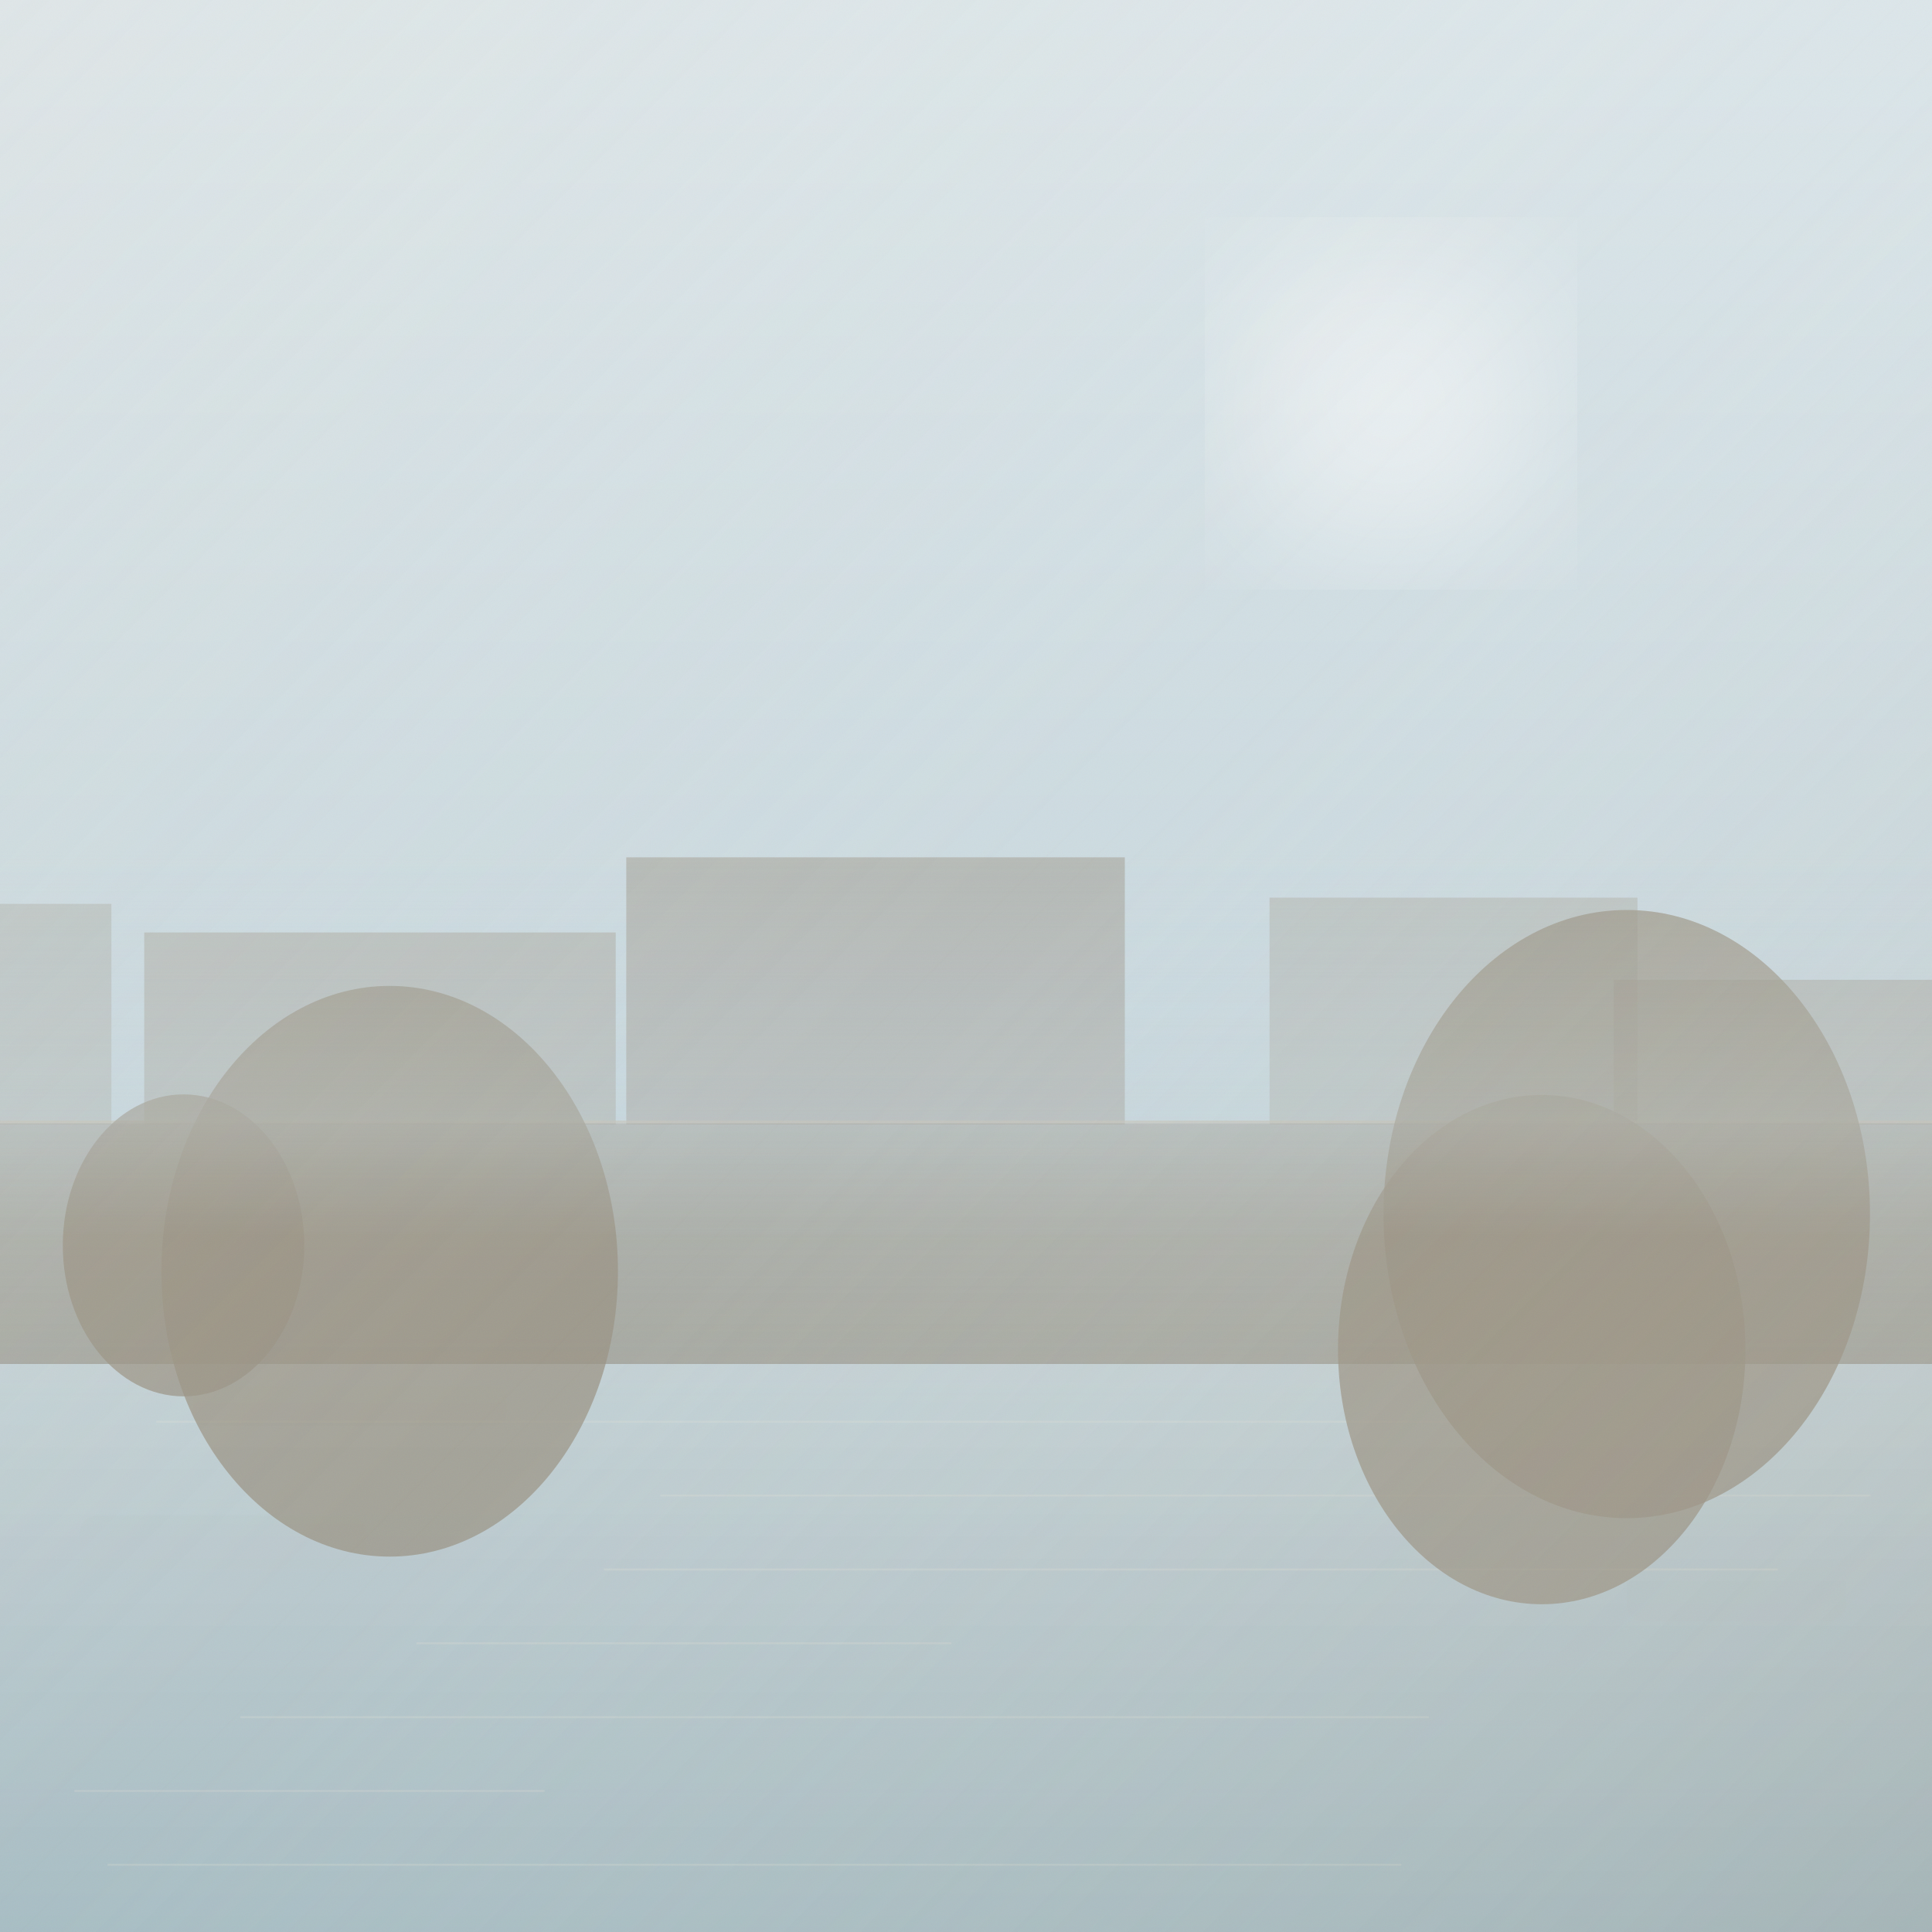
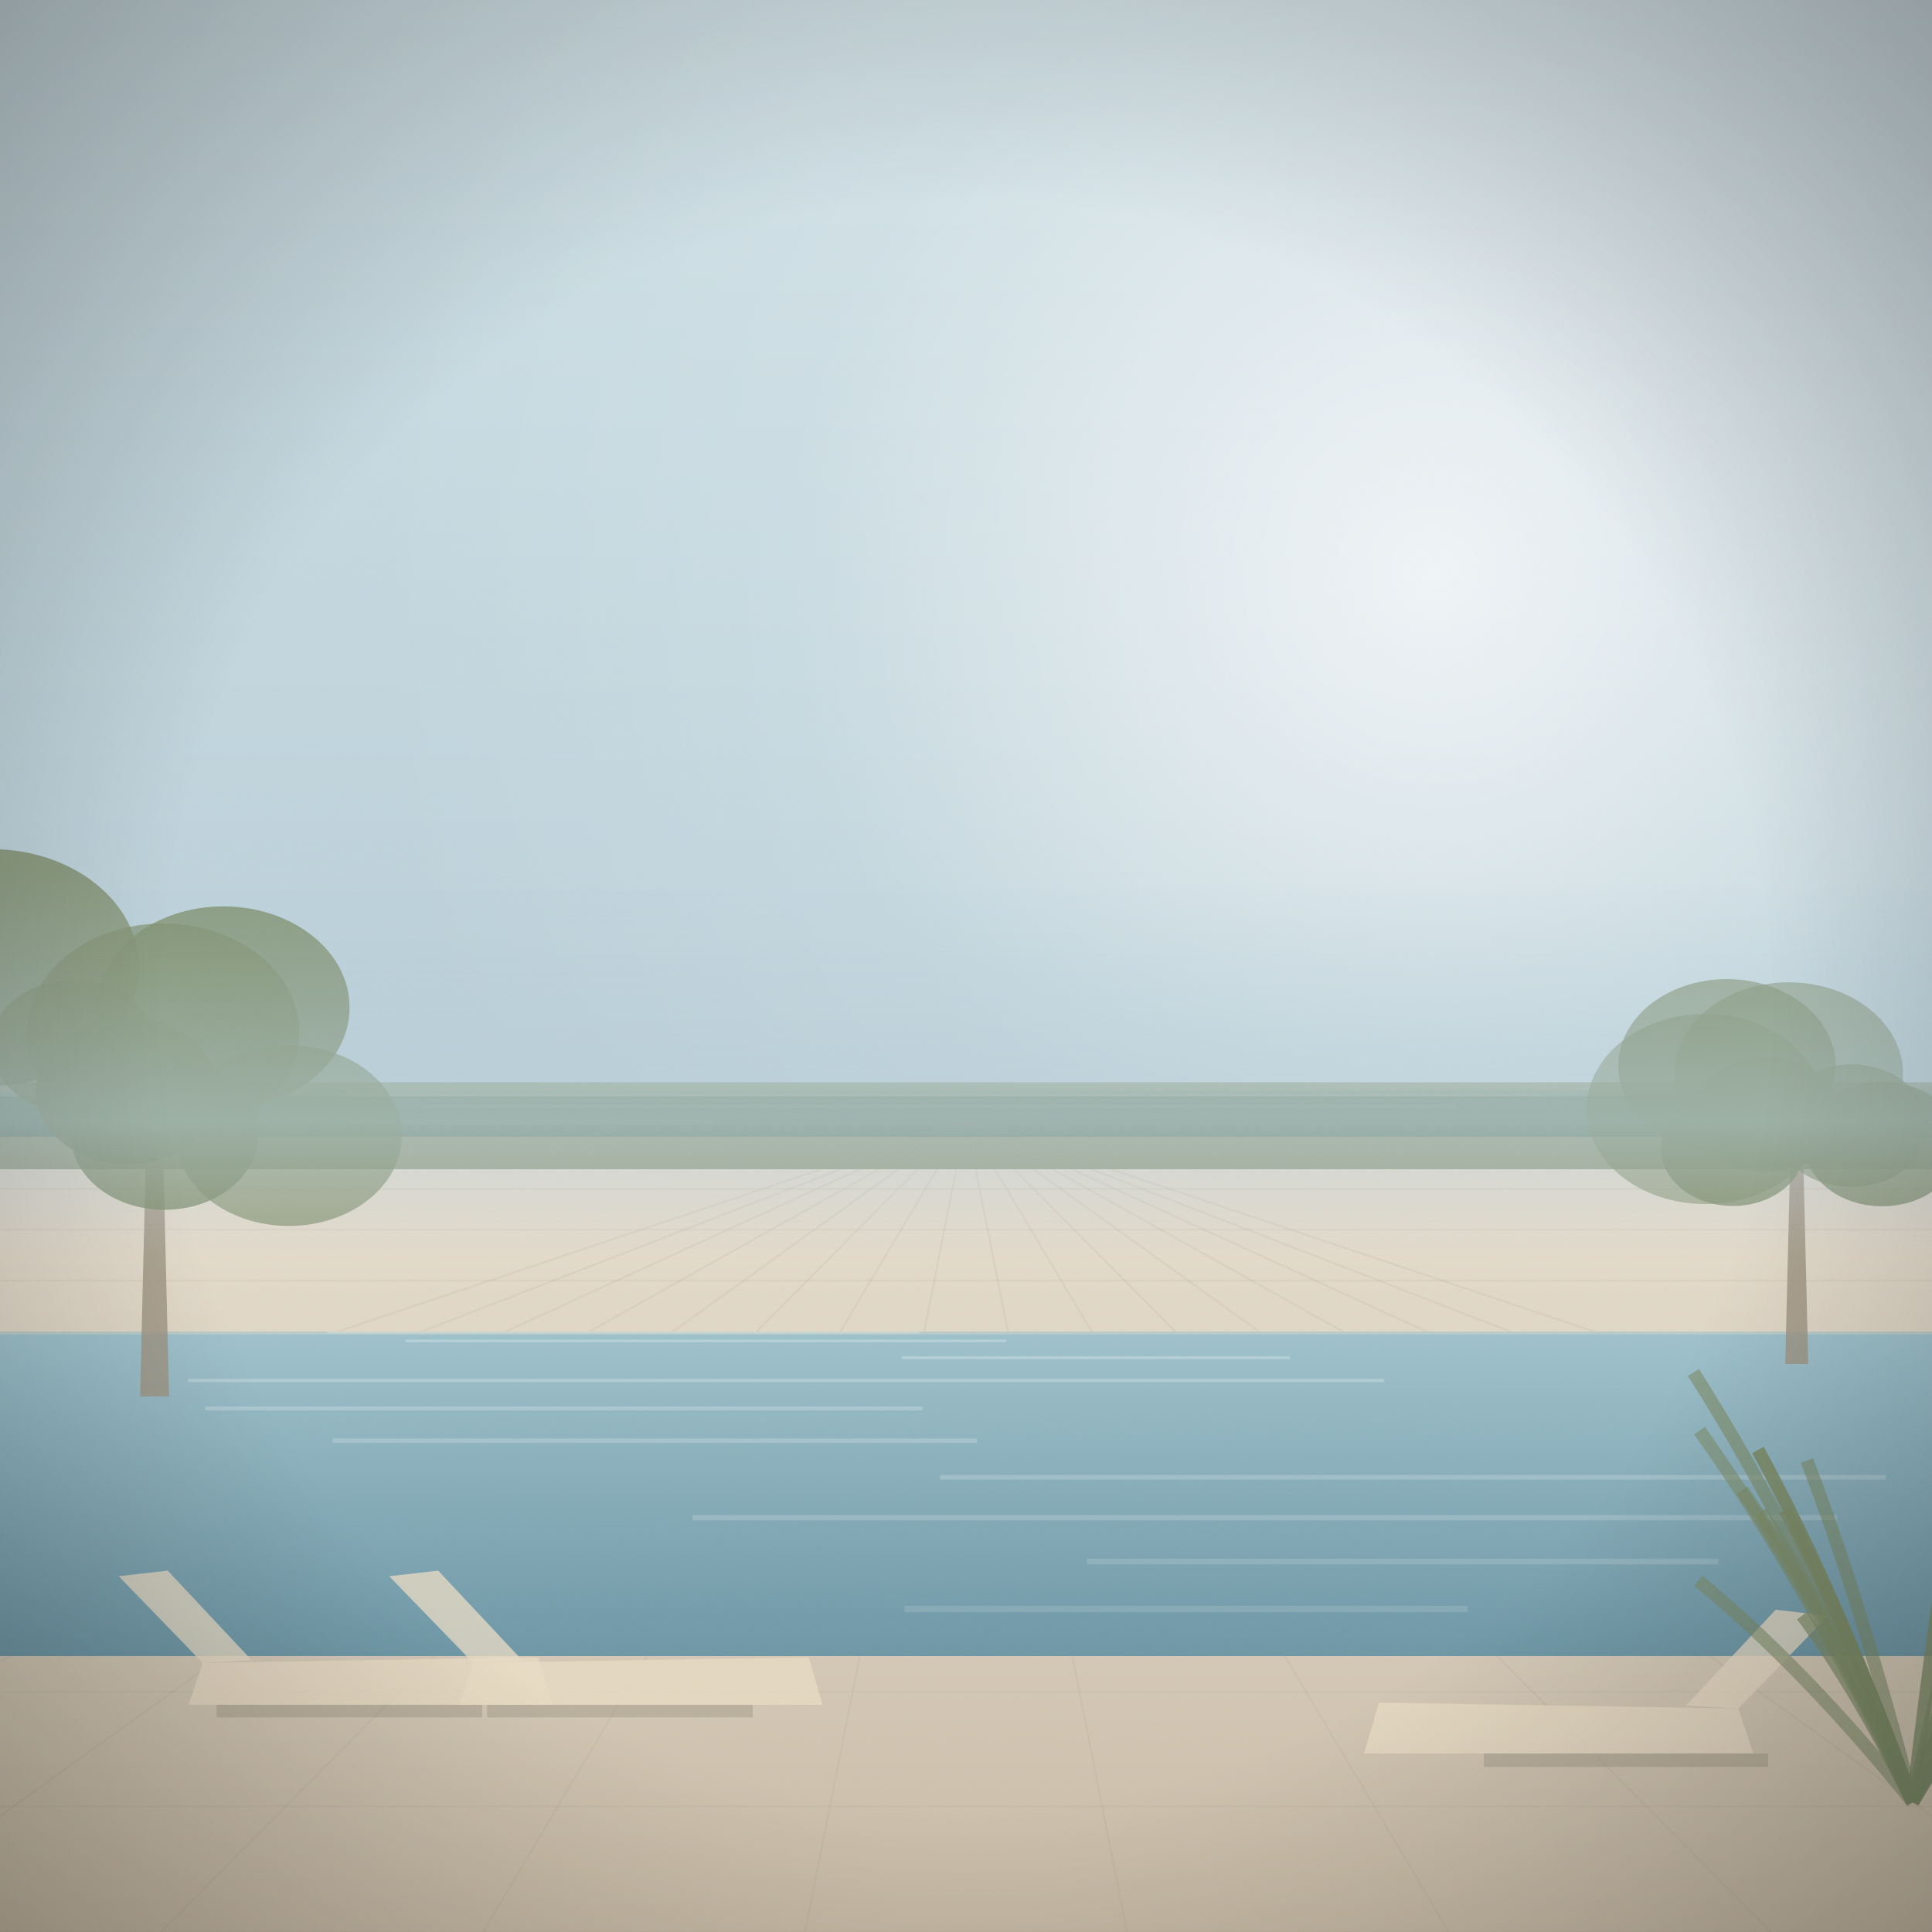
<svg xmlns="http://www.w3.org/2000/svg" viewBox="0 0 2000 2000" width="2000" height="2000" role="img">
  <defs>
    <linearGradient id="sky" x1="0" y1="0" x2="0" y2="1">
-       <stop offset="0%" stop-color="#DCE6EA" />
-       <stop offset="55%" stop-color="#C9D8DE" />
-       <stop offset="100%" stop-color="#A8BFC7" />
+       <stop offset="0%" stop-color="#CFE0E6" />
+       <stop offset="58%" stop-color="#B9CFD8" />
+       <stop offset="100%" stop-color="#93AEB9" />
    </linearGradient>
-     <linearGradient id="ground" x1="0" y1="0" x2="0" y2="1">
-       <stop offset="0%" stop-color="#9A9384" stop-opacity="0.5" />
-       <stop offset="100%" stop-color="#9A9384" stop-opacity="0.92" />
+     <linearGradient id="floor" x1="0" y1="0" x2="0" y2="1">
+       <stop offset="0%" stop-color="#E8E0D2" />
+       <stop offset="100%" stop-color="#C9BCA6" />
    </linearGradient>
    <linearGradient id="water" x1="0" y1="0" x2="0" y2="1">
-       <stop offset="0%" stop-color="#C9D8DE" stop-opacity="0.85" />
-       <stop offset="100%" stop-color="#A8BFC7" stop-opacity="0.95" />
+       <stop offset="0%" stop-color="#9FC2CC" />
+       <stop offset="100%" stop-color="#6E97A6" />
    </linearGradient>
+     <radialGradient id="glow" cx="0.74" cy="0.3" r="0.55">
+       <stop offset="0%" stop-color="#FFFFFF" stop-opacity="0.75" />
+       <stop offset="60%" stop-color="#FFFFFF" stop-opacity="0.12" />
+       <stop offset="100%" stop-color="#FFFFFF" stop-opacity="0" />
+     </radialGradient>
    <linearGradient id="haze" x1="0" y1="0" x2="0" y2="1">
-       <stop offset="0%" stop-color="#C9D8DE" stop-opacity="0" />
-       <stop offset="70%" stop-color="#C9D8DE" stop-opacity="0.3" />
-       <stop offset="100%" stop-color="#C9D8DE" stop-opacity="0" />
+       <stop offset="0%" stop-color="#B9CFD8" stop-opacity="0" />
+       <stop offset="65%" stop-color="#B9CFD8" stop-opacity="0.55" />
+       <stop offset="100%" stop-color="#B9CFD8" stop-opacity="0" />
    </linearGradient>
-     <linearGradient id="sweep" x1="0" y1="0" x2="1" y2="1">
-       <stop offset="0%" stop-color="#EDE6D8" stop-opacity="0.14" />
-       <stop offset="50%" stop-color="#EDE6D8" stop-opacity="0" />
-       <stop offset="100%" stop-color="#9A9384" stop-opacity="0.2" />
-     </linearGradient>
-     <filter id="soft">
-       <feGaussianBlur stdDeviation="90.0" />
-     </filter>
+     <radialGradient id="vignette" cx="0.5" cy="0.52" r="0.75">
+       <stop offset="55%" stop-color="#000000" stop-opacity="0" />
+       <stop offset="100%" stop-color="#000000" stop-opacity="0.34" />
+     </radialGradient>
    <filter id="grain">
      <feTurbulence type="fractalNoise" baseFrequency="0.9" numOctaves="3" />
    </filter>
  </defs>
  <rect width="2000" height="2000" fill="url(#sky)" />
-   <circle cx="1440" cy="417.6" r="160" fill="#FFFFFF" opacity="0.55" filter="url(#soft)" />
-   <rect x="-100.0" y="935.7" width="215.3" height="228.3" fill="#9A9384" opacity="0.30" />
-   <rect x="149.3" y="965.3" width="488.1" height="198.7" fill="#9A9384" opacity="0.38" />
-   <rect x="648.3" y="887.5" width="516.1" height="276.5" fill="#9A9384" opacity="0.46" />
-   <rect x="1314.2" y="929.2" width="380.9" height="234.8" fill="#9A9384" opacity="0.30" />
-   <rect x="1670.5" y="1014.3" width="438.3" height="149.7" fill="#9A9384" opacity="0.38" />
-   <rect x="0" y="1160" width="2000" height="840" fill="url(#ground)" />
-   <rect x="0" y="1160.0" width="2000" height="3" fill="#EDE6D8" opacity="0.35" />
-   <rect x="82.9" y="1569.1" width="296.1" height="54.9" rx="16.5" fill="#9A9384" opacity="0.55" />
-   <rect x="1684.1" y="1621.9" width="226.9" height="56.3" rx="16.9" fill="#9A9384" opacity="0.55" />
-   <rect x="199.7" y="1435.1" width="324.8" height="40.4" rx="12.1" fill="#9A9384" opacity="0.55" />
-   <rect x="0" y="1412" width="2000" height="588" fill="url(#water)" />
-   <rect x="161.9" y="1470.8" width="1383.2" height="2" fill="#EDE6D8" opacity="0.2" />
-   <rect x="683.4" y="1547.2" width="1253.1" height="2" fill="#EDE6D8" opacity="0.2" />
-   <rect x="625.1" y="1623.7" width="1215.3" height="2" fill="#EDE6D8" opacity="0.2" />
-   <rect x="431.1" y="1700.1" width="553.8" height="2" fill="#EDE6D8" opacity="0.2" />
-   <rect x="248.8" y="1776.6" width="1230.3" height="2" fill="#EDE6D8" opacity="0.2" />
-   <rect x="77.0" y="1853.0" width="486.8" height="2" fill="#EDE6D8" opacity="0.2" />
-   <rect x="111.3" y="1929.4" width="1339.4" height="2" fill="#EDE6D8" opacity="0.2" />
-   <ellipse cx="403.4" cy="1316.0" rx="236.3" ry="295.4" fill="#9A9384" opacity="0.72" />
-   <ellipse cx="1684.0" cy="1256.8" rx="251.8" ry="314.8" fill="#9A9384" opacity="0.72" />
-   <ellipse cx="190.0" cy="1289.2" rx="125.0" ry="156.3" fill="#9A9384" opacity="0.72" />
-   <ellipse cx="1596.0" cy="1397.1" rx="210.9" ry="263.6" fill="#9A9384" opacity="0.72" />
-   <rect x="0" y="880" width="2000" height="400" fill="url(#haze)" />
-   <rect x="0" y="0" width="2000" height="2000" fill="url(#sweep)" />
-   <rect x="0" y="0" width="2000" height="2000" filter="url(#grain)" opacity="0.05" />
+   <rect width="2000" height="2000" fill="url(#glow)" />
+   <rect x="0" y="1160.0" width="2000" height="840.0" fill="url(#floor)" />
+   <g>
+     <rect x="0" y="1126.4" width="2000" height="50.4" fill="url(#water)" />
+     <rect x="1157.4" y="1126.4" width="612.0" height="2.0" fill="#FFFFFF" opacity="0.280" />
+     <rect x="345.5" y="1131.9" width="1252.6" height="3.3" fill="#FFFFFF" opacity="0.240" />
+     <rect x="438.0" y="1143.0" width="1069.2" height="4.5" fill="#FFFFFF" opacity="0.200" />
+     <rect x="362.3" y="1158.2" width="376.2" height="5.8" fill="#FFFFFF" opacity="0.160" />
+     <rect x="0" y="1126.4" width="2000" height="3" fill="#E9DCC4" opacity="0.35" />
+   </g>
+   <g>
+     <rect x="-20" y="1120.4" width="2040" height="90.0" rx="10.8" fill="#7C8B66" opacity="0.7" />
+     <rect x="-20" y="1120.4" width="2040" height="14.4" fill="#FFFFFF" opacity="0.14" />
+   </g>
+   <line x1="-1500.0" y1="2000.0" x2="1000.0" y2="1160.0" stroke="#9D9382" stroke-width="2" opacity="0.12" />
+   <line x1="-1166.7" y1="2000.0" x2="1000.0" y2="1160.0" stroke="#9D9382" stroke-width="2" opacity="0.12" />
+   <line x1="-833.3" y1="2000.0" x2="1000.0" y2="1160.0" stroke="#9D9382" stroke-width="2" opacity="0.12" />
+   <line x1="-500.0" y1="2000.0" x2="1000.0" y2="1160.0" stroke="#9D9382" stroke-width="2" opacity="0.12" />
+   <line x1="-166.7" y1="2000.0" x2="1000.0" y2="1160.0" stroke="#9D9382" stroke-width="2" opacity="0.12" />
+   <line x1="166.7" y1="2000.0" x2="1000.0" y2="1160.0" stroke="#9D9382" stroke-width="2" opacity="0.12" />
+   <line x1="500.0" y1="2000.0" x2="1000.0" y2="1160.0" stroke="#9D9382" stroke-width="2" opacity="0.12" />
+   <line x1="833.3" y1="2000.0" x2="1000.0" y2="1160.0" stroke="#9D9382" stroke-width="2" opacity="0.12" />
+   <line x1="1166.7" y1="2000.0" x2="1000.0" y2="1160.0" stroke="#9D9382" stroke-width="2" opacity="0.12" />
+   <line x1="1500.0" y1="2000.0" x2="1000.0" y2="1160.0" stroke="#9D9382" stroke-width="2" opacity="0.12" />
+   <line x1="1833.3" y1="2000.0" x2="1000.0" y2="1160.0" stroke="#9D9382" stroke-width="2" opacity="0.12" />
+   <line x1="2166.7" y1="2000.0" x2="1000.0" y2="1160.0" stroke="#9D9382" stroke-width="2" opacity="0.12" />
+   <line x1="2500.0" y1="2000.0" x2="1000.0" y2="1160.0" stroke="#9D9382" stroke-width="2" opacity="0.12" />
+   <line x1="2833.3" y1="2000.0" x2="1000.0" y2="1160.0" stroke="#9D9382" stroke-width="2" opacity="0.12" />
+   <line x1="3166.7" y1="2000.0" x2="1000.0" y2="1160.0" stroke="#9D9382" stroke-width="2" opacity="0.12" />
+   <line x1="3500.0" y1="2000.0" x2="1000.0" y2="1160.0" stroke="#9D9382" stroke-width="2" opacity="0.12" />
+   <line x1="0" y1="1163.8" x2="2000" y2="1163.8" stroke="#9D9382" stroke-width="2" opacity="0.102" />
+   <line x1="0" y1="1176.5" x2="2000" y2="1176.5" stroke="#9D9382" stroke-width="2" opacity="0.102" />
+   <line x1="0" y1="1198.6" x2="2000" y2="1198.6" stroke="#9D9382" stroke-width="2" opacity="0.102" />
+   <line x1="0" y1="1230.7" x2="2000" y2="1230.7" stroke="#9D9382" stroke-width="2" opacity="0.102" />
+   <line x1="0" y1="1272.9" x2="2000" y2="1272.9" stroke="#9D9382" stroke-width="2" opacity="0.102" />
+   <line x1="0" y1="1325.6" x2="2000" y2="1325.6" stroke="#9D9382" stroke-width="2" opacity="0.102" />
+   <line x1="0" y1="1388.9" x2="2000" y2="1388.9" stroke="#9D9382" stroke-width="2" opacity="0.102" />
+   <line x1="0" y1="1463.0" x2="2000" y2="1463.0" stroke="#9D9382" stroke-width="2" opacity="0.102" />
+   <line x1="0" y1="1548.1" x2="2000" y2="1548.1" stroke="#9D9382" stroke-width="2" opacity="0.102" />
+   <line x1="0" y1="1644.2" x2="2000" y2="1644.2" stroke="#9D9382" stroke-width="2" opacity="0.102" />
+   <line x1="0" y1="1751.5" x2="2000" y2="1751.5" stroke="#9D9382" stroke-width="2" opacity="0.102" />
+   <line x1="0" y1="1870.0" x2="2000" y2="1870.0" stroke="#9D9382" stroke-width="2" opacity="0.102" />
+   <line x1="0" y1="2000.0" x2="2000" y2="2000.0" stroke="#9D9382" stroke-width="2" opacity="0.102" />
+   <g>
+     <rect x="0" y="1378.4" width="2000" height="336.0" fill="url(#water)" />
+     <rect x="338.8" y="1378.4" width="612.7" height="2.0" fill="#FFFFFF" opacity="0.280" />
+     <rect x="419.6" y="1386.8" width="622.0" height="2.5" fill="#FFFFFF" opacity="0.264" />
+     <rect x="933.4" y="1404.0" width="402.1" height="3.0" fill="#FFFFFF" opacity="0.248" />
+     <rect x="194.6" y="1427.3" width="1238.3" height="3.5" fill="#FFFFFF" opacity="0.232" />
+     <rect x="212.1" y="1456.0" width="742.5" height="4.0" fill="#FFFFFF" opacity="0.216" />
+     <rect x="344.5" y="1489.2" width="666.9" height="4.5" fill="#FFFFFF" opacity="0.200" />
+     <rect x="973.3" y="1526.8" width="978.9" height="5.0" fill="#FFFFFF" opacity="0.184" />
+     <rect x="716.8" y="1568.3" width="1184.8" height="5.5" fill="#FFFFFF" opacity="0.168" />
+     <rect x="1125.3" y="1613.5" width="653.4" height="6.0" fill="#FFFFFF" opacity="0.152" />
+     <rect x="936.2" y="1662.3" width="583.1" height="6.5" fill="#FFFFFF" opacity="0.136" />
+     <rect x="0" y="1378.4" width="2000" height="3" fill="#E9DCC4" opacity="0.35" />
+   </g>
+   <g>
+     <path d="M 145.0 1445.6 L 175.0 1445.6 L 168.6 1180.3 L 151.4 1180.3 Z" fill="#9D9382" opacity="0.8" />
+     <ellipse cx="75.9" cy="1082.9" rx="85.6" ry="68.5" fill="#7C8B66" opacity="0.69" />
+     <ellipse cx="231.2" cy="1042.9" rx="130.7" ry="104.6" fill="#7C8B66" opacity="0.79" />
+     <ellipse cx="131.7" cy="1129.6" rx="94.7" ry="75.8" fill="#7C8B66" opacity="0.87" />
+     <ellipse cx="169.0" cy="1068.7" rx="140.9" ry="112.7" fill="#7C8B66" opacity="0.70" />
+     <ellipse cx="299.0" cy="1175.6" rx="116.9" ry="93.5" fill="#7C8B66" opacity="0.66" />
+     <ellipse cx="-9.1" cy="1001.5" rx="153.1" ry="122.5" fill="#7C8B66" opacity="0.77" />
+     <ellipse cx="170.3" cy="1174.8" rx="97.0" ry="77.6" fill="#7C8B66" opacity="0.78" />
+   </g>
+   <g>
+     <path d="M 1848.1 1412.0 L 1871.9 1412.0 L 1866.8 1201.1 L 1853.2 1201.1 Z" fill="#9D9382" opacity="0.8" />
+     <ellipse cx="1793.8" cy="1188.8" rx="74.5" ry="59.6" fill="#7C8B66" opacity="0.77" />
+     <ellipse cx="1916.3" cy="1165.3" rx="79.3" ry="63.4" fill="#7C8B66" opacity="0.62" />
+     <ellipse cx="1851.7" cy="1111.5" rx="118.3" ry="94.6" fill="#7C8B66" opacity="0.56" />
+     <ellipse cx="1829.4" cy="1153.7" rx="74.5" ry="59.6" fill="#7C8B66" opacity="0.63" />
+     <ellipse cx="1948.4" cy="1184.3" rx="80.5" ry="64.4" fill="#7C8B66" opacity="0.78" />
+     <ellipse cx="1765.4" cy="1148.0" rx="123.0" ry="98.4" fill="#7C8B66" opacity="0.57" />
+     <ellipse cx="1787.7" cy="1103.7" rx="112.6" ry="90.1" fill="#7C8B66" opacity="0.64" />
+   </g>
+   <g opacity="0.9">
+     <path d="M 195.3 1764.8 L 571.6 1764.8 L 557.1 1715.6 L 209.8 1721.4 Z" fill="#E9DCC4" opacity="0.85" />
+     <path d="M 209.8 1721.4 L 122.9 1631.7 L 173.6 1625.9 L 260.4 1718.5 Z" fill="#E9DCC4" opacity="0.85" />
+     <rect x="224.2 " y="1764.8" width="275.0" height="13.0" fill="#9D9382" opacity="0.5" />
+   </g>
+   <g opacity="0.9">
+     <path d="M 475.3 1764.8 L 851.6 1764.8 L 837.1 1715.6 L 489.8 1721.4 Z" fill="#E9DCC4" opacity="0.85" />
+     <path d="M 489.8 1721.4 L 402.9 1631.7 L 453.6 1625.9 L 540.4 1718.5 Z" fill="#E9DCC4" opacity="0.85" />
+     <rect x="504.2 " y="1764.8" width="275.0" height="13.0" fill="#9D9382" opacity="0.5" />
+   </g>
+   <g opacity="0.9">
+     <path d="M 1815.0 1815.2 L 1412.0 1815.2 L 1427.5 1762.5 L 1799.5 1768.7 Z" fill="#E9DCC4" opacity="0.85" />
+     <path d="M 1799.5 1768.7 L 1892.5 1672.6 L 1838.2 1666.4 L 1745.2 1765.6 Z" fill="#E9DCC4" opacity="0.85" />
+     <rect x="1536.0 " y="1815.2" width="294.5" height="13.9" fill="#9D9382" opacity="0.5" />
+   </g>
+   <g>
+     <path d="M 1980.0 1865.6 Q 1925.2 1653.5 1870.5 1512.0" stroke="#7C8B66" stroke-width="13.6" fill="none" opacity="0.59" />
+     <path d="M 1980.0 1865.6 Q 2059.9 1641.1 2139.9 1491.5" stroke="#7C8B66" stroke-width="13.6" fill="none" opacity="0.79" />
+     <path d="M 1980.0 1865.6 Q 2042.5 1643.2 2104.9 1494.9" stroke="#7C8B66" stroke-width="13.6" fill="none" opacity="0.71" />
+     <path d="M 1980.0 1865.6 Q 2087.1 1663.9 2194.1 1529.4" stroke="#7C8B66" stroke-width="13.6" fill="none" opacity="0.56" />
+     <path d="M 1980.0 1865.6 Q 1922.9 1749.6 1865.8 1672.3" stroke="#7C8B66" stroke-width="13.6" fill="none" opacity="0.69" />
+     <path d="M 1980.0 1865.6 Q 1869.7 1634.9 1759.3 1481.0" stroke="#7C8B66" stroke-width="13.6" fill="none" opacity="0.58" />
+     <path d="M 1980.0 1865.6 Q 1866.5 1598.7 1753.0 1420.8" stroke="#7C8B66" stroke-width="13.6" fill="none" opacity="0.62" />
+     <path d="M 1980.0 1865.6 Q 2036.5 1602.1 2093.0 1426.4" stroke="#7C8B66" stroke-width="13.6" fill="none" opacity="0.69" />
+     <path d="M 1980.0 1865.6 Q 2079.7 1702.2 2179.4 1593.2" stroke="#7C8B66" stroke-width="13.6" fill="none" opacity="0.64" />
+     <path d="M 1980.0 1865.6 Q 2064.0 1718.2 2148.0 1619.9" stroke="#7C8B66" stroke-width="13.6" fill="none" opacity="0.72" />
+     <path d="M 1980.0 1865.6 Q 1869.1 1728.0 1758.1 1636.3" stroke="#7C8B66" stroke-width="13.6" fill="none" opacity="0.58" />
+     <path d="M 1980.0 1865.6 Q 1901.4 1685.2 1822.8 1564.9" stroke="#7C8B66" stroke-width="13.6" fill="none" opacity="0.53" />
+     <path d="M 1980.0 1865.6 Q 1899.9 1646.9 1819.8 1501.0" stroke="#7C8B66" stroke-width="13.6" fill="none" opacity="0.89" />
+     <path d="M 1980.0 1865.6 Q 1914.0 1684.1 1848.0 1563.1" stroke="#7C8B66" stroke-width="13.6" fill="none" opacity="0.73" />
+     <path d="M 1980.0 1865.6 Q 2005.2 1649.7 2030.4 1505.7" stroke="#7C8B66" stroke-width="13.6" fill="none" opacity="0.79" />
+     <path d="M 1980.0 1865.6 Q 1891.8 1671.9 1803.6 1542.7" stroke="#7C8B66" stroke-width="13.6" fill="none" opacity="0.58" />
+   </g>
+   <rect x="0" y="900.0" width="2000" height="400.0" fill="url(#haze)" />
+   <rect width="2000" height="2000" fill="url(#vignette)" />
+   <rect width="2000" height="2000" filter="url(#grain)" opacity="0.045" />
</svg>
